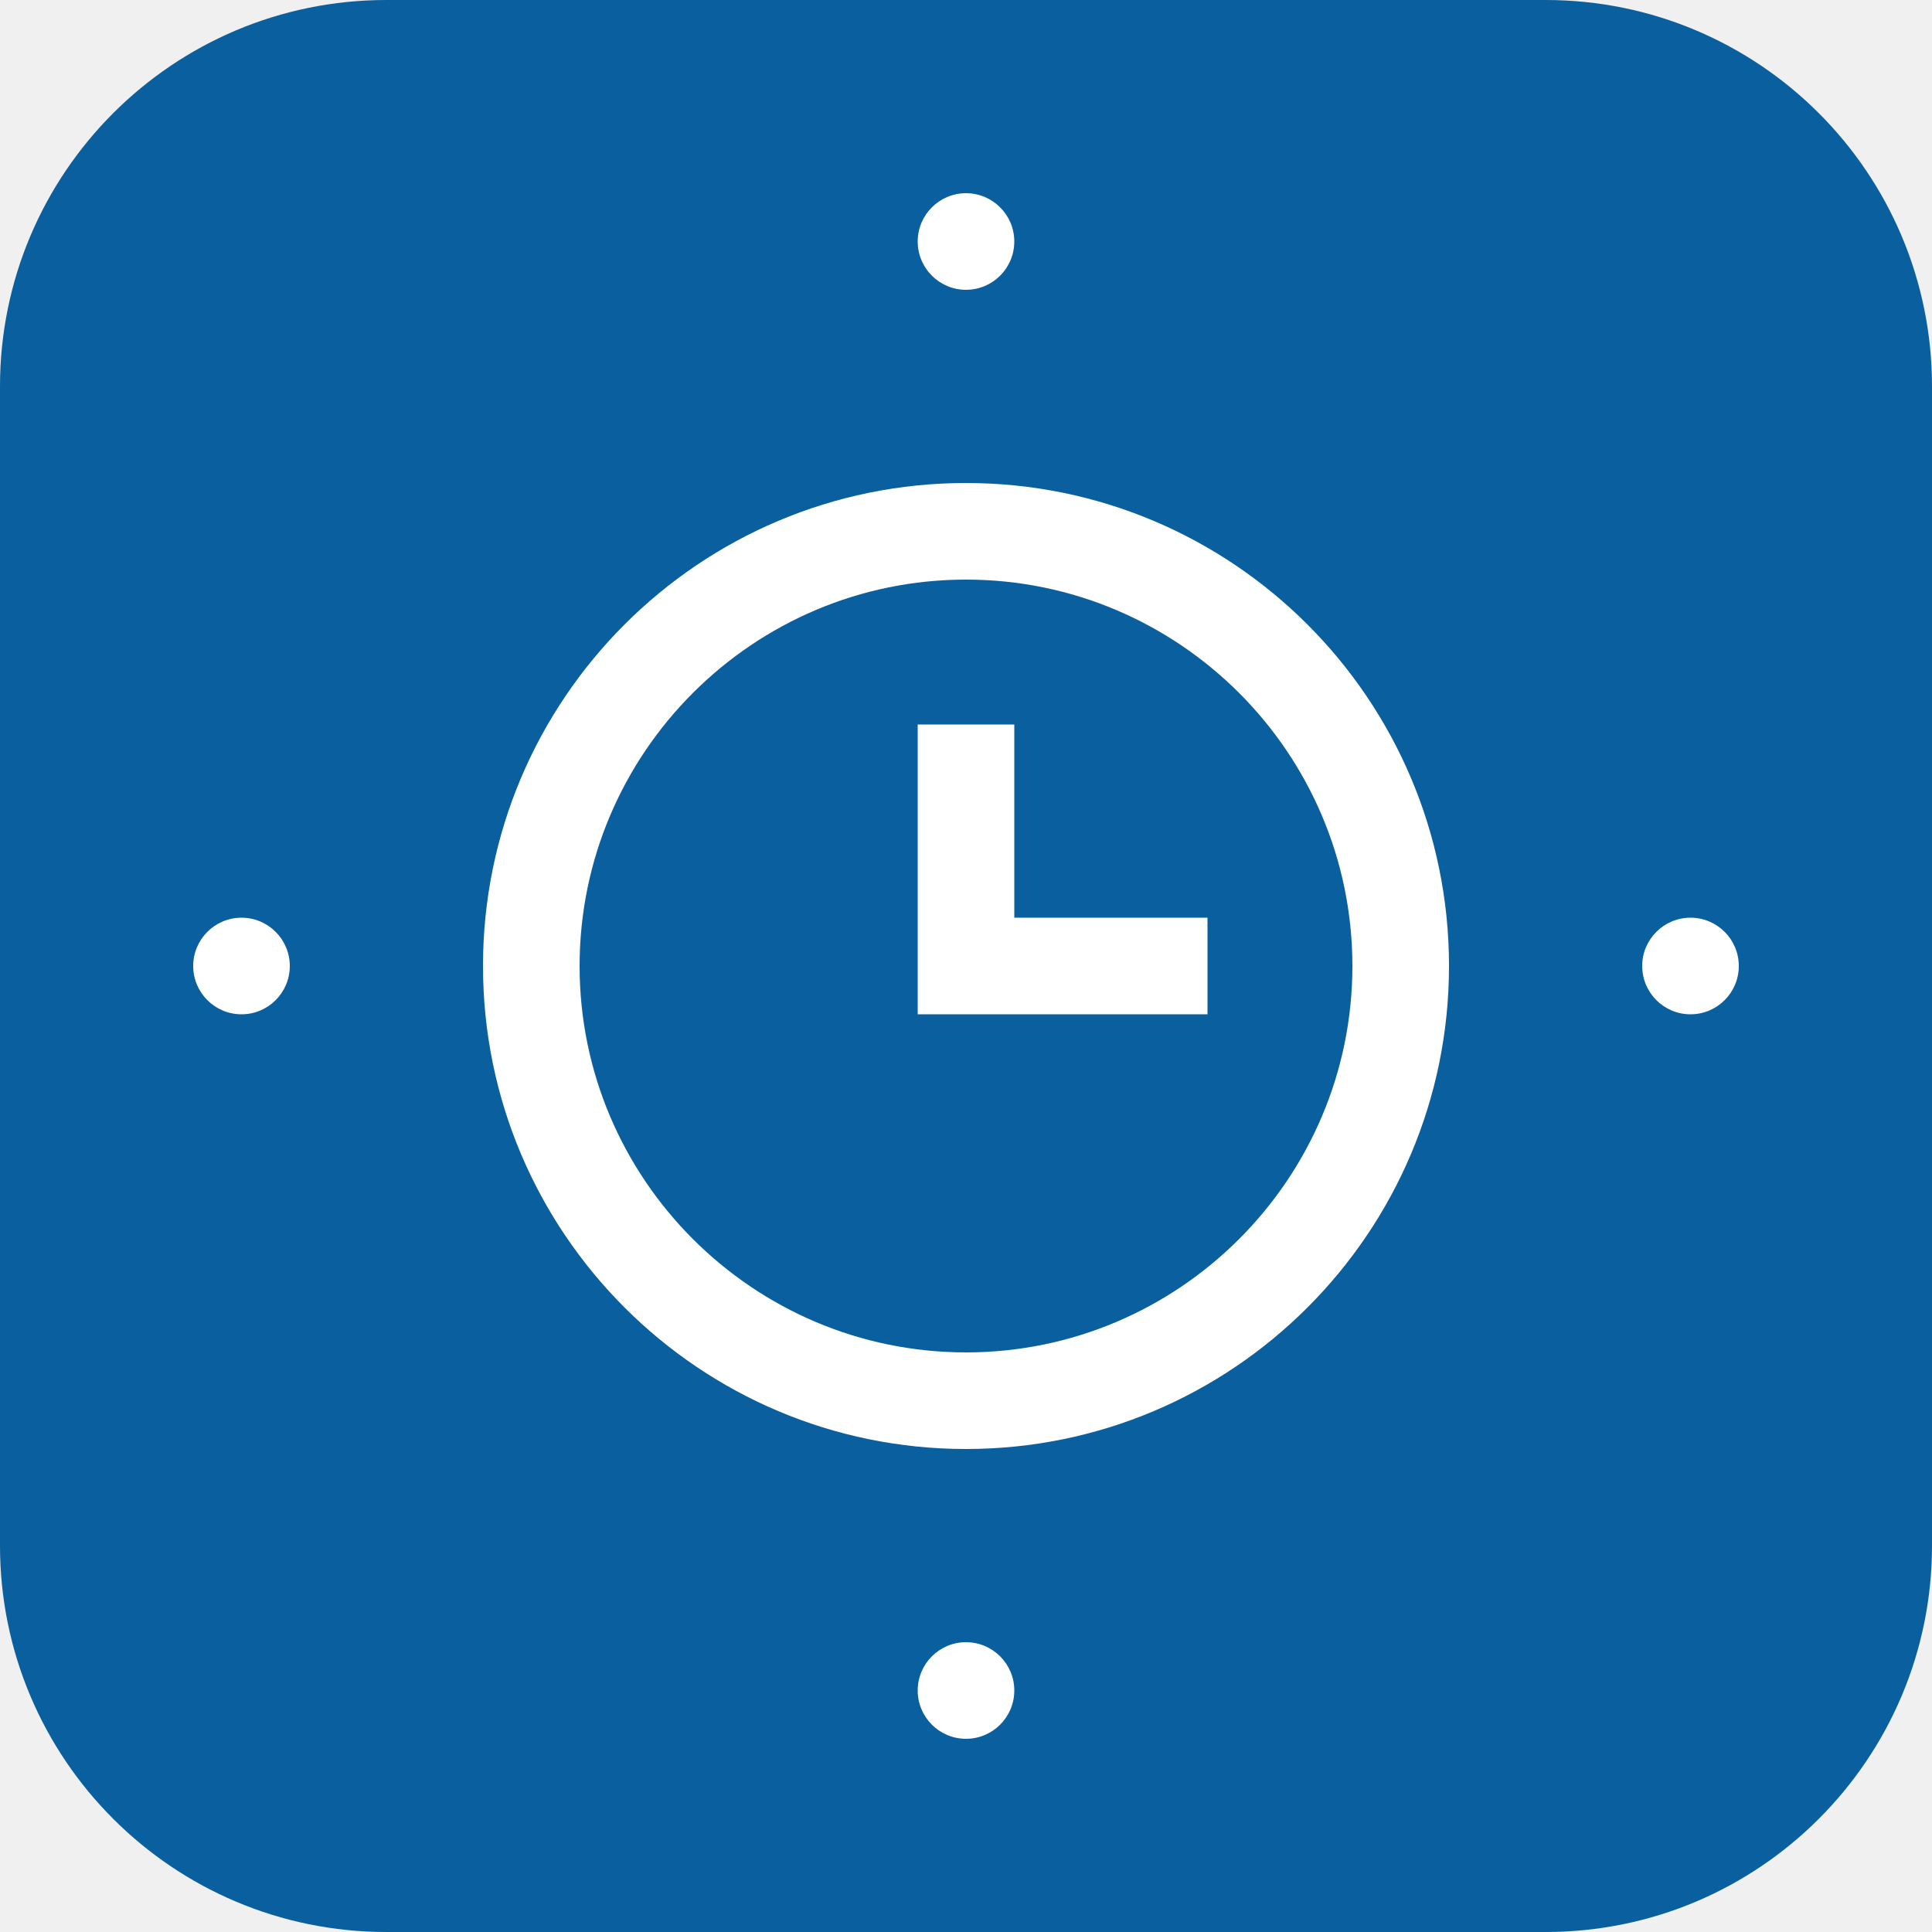
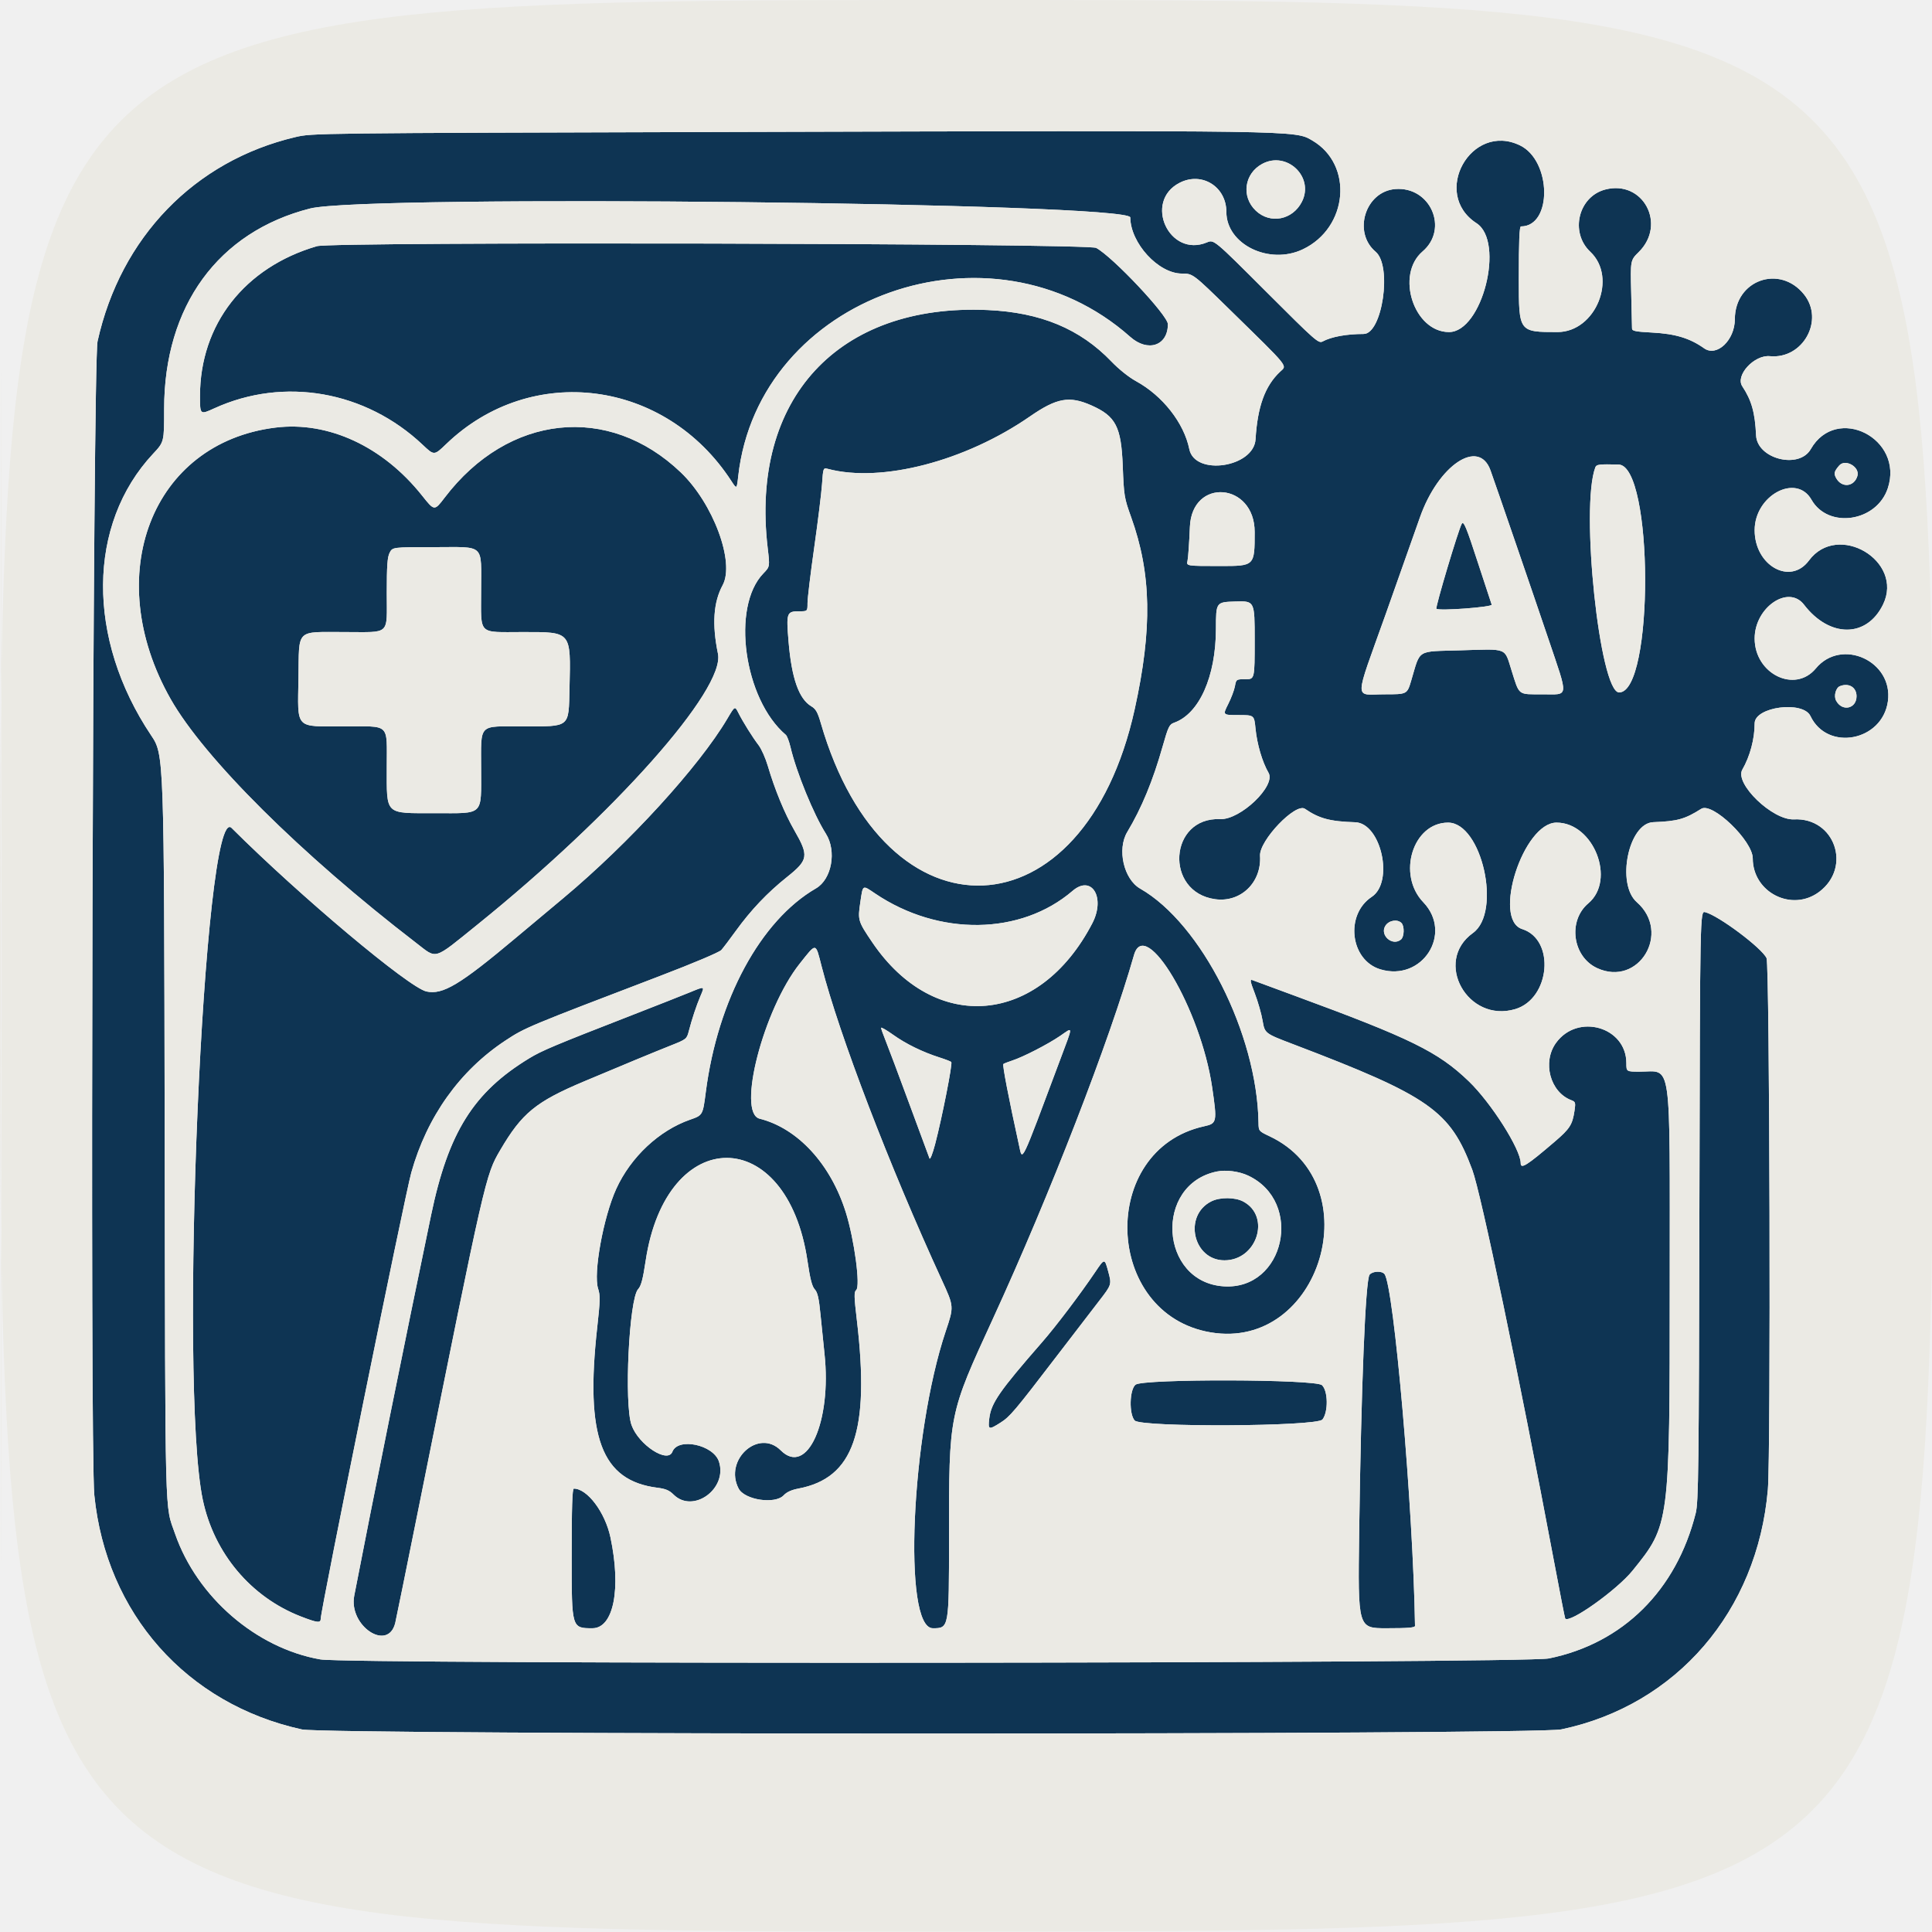
- <svg xmlns="http://www.w3.org/2000/svg" width="40" height="40" viewBox="0 0 40 40" fill="none">
-   <rect width="40" height="40" rx="8" fill="#0a5f9e" />
-   <path d="M20 10C14.48 10 10 14.48 10 20C10 25.52 14.48 30 20 30C25.52 30 30 25.52 30 20C30 14.48 25.52 10 20 10ZM20 28C15.59 28 12 24.41 12 20C12 15.59 15.59 12 20 12C24.41 12 28 15.59 28 20C28 24.41 24.41 28 20 28Z" fill="white" />
-   <path d="M21 15H19V21H25V19H21V15Z" fill="white" />
-   <path d="M20 6C20.552 6 21 5.552 21 5C21 4.448 20.552 4 20 4C19.448 4 19 4.448 19 5C19 5.552 19.448 6 20 6Z" fill="white" />
-   <path d="M20 36C20.552 36 21 35.552 21 35C21 34.448 20.552 34 20 34C19.448 34 19 34.448 19 35C19 35.552 19.448 36 20 36Z" fill="white" />
-   <path d="M5 21C5.552 21 6 20.552 6 20C6 19.448 5.552 19 5 19C4.448 19 4 19.448 4 20C4 20.552 4.448 21 5 21Z" fill="white" />
-   <path d="M35 21C35.552 21 36 20.552 36 20C36 19.448 35.552 19 35 19C34.448 19 34 19.448 34 20C34 20.552 34.448 21 35 21Z" fill="white" />
+ <svg xmlns="http://www.w3.org/2000/svg" width="1024" height="1024" viewBox="0 0 1024 1024" version="1.1">
+   <path d="M 387 69.944 C 165.779 70.553, 165.489 70.557, 156.500 72.677 C 103.121 85.267, 63.917 125.754, 51.706 180.898 C 49.208 192.180, 47.596 768.618, 49.996 792.500 C 56.297 855.204, 98.858 903.233, 160 916.637 C 173.355 919.564, 813.509 919.545, 827.500 916.616 C 888.520 903.844, 931.487 853.965, 937.002 789.500 C 938.606 770.762, 937.971 511.552, 936.313 507.852 C 933.930 502.533, 910.839 485.233, 903.774 483.474 C 901.048 482.795, 901.048 482.795, 900.720 639.148 C 900.426 779.623, 900.227 796.161, 898.763 802.006 C 888.503 842.965, 860.148 871.022, 820.939 879.012 C 807.738 881.703, 185.077 882.188, 169.777 879.520 C 135.818 873.598, 104.447 846.486, 92.810 813 C 87.255 797.015, 87.625 811.440, 87.279 597.246 C 86.961 399.993, 86.961 399.993, 80.098 389.746 C 45.763 338.491, 46.189 277.873, 81.145 240.505 C 87 234.245, 87 234.245, 87 216.754 C 87 162.181, 115.631 122.872, 164.387 110.504 C 193.926 103.010, 598.995 107.433, 599.070 115.250 C 599.203 128.911, 613.999 145, 626.431 145 C 632.254 145, 632.254 145, 651.877 164.210 C 683.972 195.630, 682.236 193.490, 678.481 197.018 C 670.490 204.525, 666.505 215.481, 665.472 232.785 C 664.579 247.755, 633.295 252.454, 630.361 238.059 C 627.526 224.153, 616.223 209.743, 602.077 202 C 598.318 199.942, 592.966 195.667, 589.091 191.625 C 572.479 174.299, 551.536 165.582, 523.500 164.325 C 444.259 160.771, 397.558 211.299, 406.896 290.481 C 408.060 300.354, 408.060 300.354, 404.598 303.927 C 387.452 321.619, 394.272 370.619, 416.508 389.500 C 417.155 390.050, 418.269 392.975, 418.981 396 C 422.123 409.334, 431.233 431.627, 437.727 441.872 C 443.551 451.062, 440.854 466.014, 432.500 470.848 C 403.114 487.849, 380.409 529.811, 374.087 578.799 C 372.500 591.098, 372.500 591.098, 365.757 593.450 C 349.338 599.177, 334.340 613.228, 326.635 630.101 C 319.784 645.106, 314.356 674.988, 317.017 683.050 C 318.179 686.571, 318.115 689.397, 316.562 703.321 C 310.050 761.704, 318.722 784.823, 348.531 788.547 C 352.762 789.076, 354.774 789.928, 356.967 792.121 C 367.326 802.480, 385.805 789.059, 381.044 774.634 C 378.096 765.702, 359.331 761.761, 356.379 769.455 C 353.917 775.871, 338.468 765.798, 334.729 755.338 C 330.716 744.116, 333.411 688.425, 338.214 683.284 C 339.796 681.592, 340.739 678.046, 342.203 668.284 C 353.128 595.474, 417.297 595.539, 427.989 668.371 C 429.386 677.888, 430.388 681.797, 431.835 683.371 C 433.360 685.031, 434.038 688.035, 434.911 697 C 435.527 703.325, 436.466 712.550, 436.997 717.500 C 440.886 753.693, 427.770 782.679, 413.818 768.727 C 402.089 756.998, 383.593 773.709, 391.462 788.926 C 394.621 795.035, 410.822 797.453, 415.413 792.500 C 416.943 790.849, 419.559 789.655, 423.115 788.985 C 452.505 783.446, 461.118 758.672, 454.155 699.703 C 452.665 687.091, 452.613 684.736, 453.799 683.752 C 456.143 681.807, 452.815 656.948, 448.277 642.500 C 440.248 616.942, 422.810 598.010, 402.614 592.924 C 390.439 589.859, 404.645 534.937, 423.869 510.745 C 432.847 499.448, 432.184 499.370, 435.453 512.104 C 444.810 548.563, 471.481 618.171, 499.210 678.500 C 505.645 692.500, 505.645 692.500, 501.279 705.500 C 482.829 760.445, 478.365 863, 494.424 863 C 503 863, 503 863, 503.004 815.250 C 503.010 748.831, 502.742 750.161, 526.479 698.500 C 556.330 633.530, 588.166 551.421, 601.034 506.209 C 606.988 485.289, 636.391 534.940, 642.439 576.128 C 645.172 594.740, 645.028 595.456, 638.250 596.946 C 582.008 609.308, 584.796 696.671, 641.736 706.192 C 700.016 715.937, 726.510 627.618, 672.917 602.253 C 667.123 599.510, 667.100 599.483, 667.031 595 C 666.302 548.003, 636.729 489.511, 604.337 471 C 595.605 466.010, 591.970 450.149, 597.461 441 C 605.062 428.332, 611.076 413.786, 616.224 395.611 C 619.179 385.182, 619.771 383.952, 622.258 383.073 C 635.622 378.351, 644.416 358.649, 644.470 333.311 C 644.500 319.122, 644.500 319.122, 654.752 318.811 C 665.004 318.500, 665.004 318.500, 665.002 339.250 C 665 360, 665 360, 660.111 360 C 655.251 360, 655.218 360.022, 654.532 363.750 C 654.153 365.813, 652.534 370.087, 650.936 373.250 C 648.030 379, 648.030 379, 656.386 379 C 664.742 379, 664.742 379, 665.444 386.133 C 666.268 394.496, 669.016 403.820, 672.371 409.639 C 676.338 416.517, 657.432 434.593, 646.738 434.146 C 619.540 433.011, 617.054 472.893, 644.091 476.599 C 657.633 478.455, 668.724 467.708, 667.848 453.580 C 667.350 445.541, 686.717 425.288, 691.654 428.686 C 699.143 433.841, 704.976 435.403, 718.250 435.810 C 732.009 436.232, 738.965 467.463, 727.055 475.345 C 712.741 484.818, 715.628 508.977, 731.648 513.776 C 753.855 520.430, 770.247 494.773, 754.373 478.206 C 740.299 463.517, 748.858 436, 767.500 436 C 785.375 436, 796.078 483.475, 780.689 494.501 C 759.603 509.609, 777.862 542.413, 803.142 534.839 C 821.683 529.284, 824.396 498.021, 806.821 492.443 C 790.821 487.365, 807.364 436, 825 436 C 844.644 436, 856.609 466.360, 841.858 478.773 C 830.870 488.018, 833.448 507.086, 846.500 513.110 C 868.538 523.281, 885.978 494.358, 867.559 478.186 C 856.523 468.496, 863.125 436.275, 876.250 435.769 C 889.124 435.272, 892.965 434.203, 901.706 428.686 C 907.544 425, 929 445.648, 929 454.952 C 929 473.086, 949.825 483.555, 964.253 472.674 C 981.640 459.562, 972.418 433.217, 950.815 434.283 C 939.504 434.841, 919.217 415.302, 923.460 407.936 C 927.542 400.850, 930 391.626, 930 383.395 C 930 374.608, 955.648 371.241, 959.573 379.512 C 968.546 398.422, 997.728 392.858, 1000.630 371.683 C 1003.550 350.381, 976.030 337.845, 962.429 354.282 C 951.366 367.651, 930 357.195, 930 338.410 C 930 321.933, 947.870 309.699, 956.163 320.500 C 969.752 338.199, 989.466 338.129, 998.072 320.352 C 1009.248 297.264, 974.050 276.430, 958.774 297.092 C 948.917 310.424, 930 299.845, 930 281 C 930 262.558, 952.077 250.721, 960.115 264.853 C 968.996 280.467, 994.643 276.633, 1000.564 258.806 C 1009.328 232.421, 973.398 214.142, 959.751 238.042 C 953.567 248.873, 931.338 243.282, 930.758 230.750 C 930.199 218.677, 928.376 212.188, 923.449 204.744 C 919.639 198.986, 929.732 187.980, 938.087 188.782 C 955.632 190.468, 967.109 169.641, 956.142 156.018 C 943.234 139.984, 919.540 148.476, 919.510 169.147 C 919.493 180.305, 909.934 189.367, 903.209 184.600 C 895.662 179.251, 887.963 176.915, 875.750 176.269 C 866.796 175.795, 865.001 175.433, 865.005 174.100 C 865.007 173.220, 864.813 164.729, 864.572 155.230 C 864.134 137.961, 864.134 137.961, 868.540 133.618 C 883.479 118.889, 870.879 95.254, 850.856 100.447 C 836.548 104.159, 831.951 123.163, 842.877 133.437 C 857.489 147.179, 845.722 176, 825.500 176 C 805 176, 805 176, 805 148 C 805 127.486, 805.309 120, 806.156 120 C 822.843 120, 822.409 85.186, 805.621 77.058 C 779.711 64.516, 758.404 102.646, 782.575 118.298 C 797.714 128.102, 785.615 176, 768 176 C 749.434 176, 739.495 145.684, 753.993 133.274 C 768.039 121.251, 758.111 98.665, 739.460 100.212 C 723.603 101.527, 716.877 123.146, 729.119 133.447 C 737.953 140.880, 732.672 176.999, 722.750 177.012 C 713.681 177.024, 705.719 178.475, 701.068 180.963 C 698.835 182.159, 697.478 180.965, 671.072 154.572 C 643.415 126.929, 643.415 126.929, 639.740 128.464 C 619.672 136.849, 605.879 106.755, 625.259 96.868 C 637.054 90.850, 650 98.948, 650 112.344 C 650 129.515, 672.683 140.608, 690.500 132.150 C 714.563 120.726, 717.497 87.338, 695.568 74.487 C 686.274 69.040, 690.874 69.108, 387 69.944 M 669.017 86.851 C 659.454 91.980, 657.783 104.287, 665.642 111.698 C 673.280 118.902, 685.101 116.602, 690.023 106.956 C 696.713 93.841, 682.086 79.842, 669.017 86.851 M 168 130.474 C 129.637 141.657, 106 171.937, 106 209.901 C 106 219.886, 106 219.886, 113.656 216.397 C 150.575 199.573, 193.797 207.165, 224.075 235.794 C 230.110 241.500, 230.110 241.500, 236.509 235.344 C 281.664 191.906, 352.662 201.109, 387.622 254.931 C 390.500 259.363, 390.500 259.363, 391.272 252.431 C 401.920 156.883, 525.273 113.020, 599.054 178.548 C 608.386 186.836, 618.993 183.256, 619.004 171.816 C 619.008 167.192, 589.868 136.198, 581 131.396 C 576.445 128.929, 176.364 128.036, 168 130.474 M 545.850 220.748 C 511.565 244.469, 467.221 255.994, 438.905 248.544 C 436.309 247.861, 436.309 247.861, 435.683 256.685 C 435.339 261.538, 433.469 276.697, 431.528 290.371 C 429.588 304.045, 428 317.206, 428 319.616 C 428 324, 428 324, 423.622 324 C 416.929 324, 416.670 324.743, 417.967 340.193 C 419.591 359.537, 423.449 370.471, 430.021 374.354 C 432.395 375.755, 433.379 377.505, 435.055 383.298 C 469.250 501.515, 574.705 496.888, 601.388 376 C 610.836 333.193, 610.295 304.009, 599.495 274 C 595.879 263.952, 595.689 262.790, 595.078 247 C 594.272 226.159, 591.407 220.608, 578.500 214.880 C 566.772 209.675, 560.130 210.869, 545.850 220.748 M 146 226.629 C 80.356 234.738, 53.242 304.951, 90.443 370.500 C 108.277 401.924, 159.632 452.939, 220.588 499.784 C 231.878 508.460, 229.289 509.233, 253 490.106 C 325.697 431.465, 384.406 365.364, 380.537 346.513 C 377.321 330.843, 378.115 319.203, 383.018 310.151 C 389.596 298.006, 378.012 266.810, 360.820 250.369 C 322.580 213.799, 269.415 219.464, 235.723 263.698 C 230.240 270.896, 230.240 270.896, 223.729 262.698 C 203.018 236.624, 174.019 223.168, 146 226.629 M 974.807 246.750 C 972.166 249.826, 971.881 250.908, 973.103 253.229 C 976.005 258.739, 982.708 258.171, 984.461 252.267 C 985.879 247.491, 978.025 243.003, 974.807 246.750 M 752.579 274.261 C 747.123 289.793, 738.968 312.850, 734.458 325.500 C 717.473 373.143, 717.544 368, 733.871 368 C 745.805 368, 745.805 368, 747.962 360.750 C 753.006 343.800, 750.414 345.395, 774.069 344.685 C 799.482 343.923, 797.273 343.053, 801.150 355.347 C 805.411 368.859, 804.293 368, 817.622 368 C 831.742 368, 831.477 370.634, 820.593 338.399 C 812.885 315.567, 792.752 256.945, 789.976 249.250 C 783.802 232.130, 762.337 246.486, 752.579 274.261 M 845.572 247.673 C 837.508 268.689, 847.884 367, 858.167 367 C 876.751 367, 876.454 246.668, 857.869 246.219 C 847.598 245.971, 846.160 246.141, 845.572 247.673 M 630.666 279.250 C 630.324 287.637, 629.757 295.738, 629.405 297.250 C 628.767 300, 628.767 300, 646.883 300 C 665 300, 665 300, 665 282 C 665 255.677, 631.735 253.013, 630.666 279.250 M 774.747 277.663 C 772.961 280.789, 760.661 321.995, 761.319 322.652 C 762.582 323.916, 791.132 321.787, 790.626 320.467 C 790.354 319.760, 787.159 310.032, 783.525 298.849 C 777.136 279.192, 775.765 275.882, 774.747 277.663 M 206.526 292.950 C 205.321 295.280, 205 299.758, 205 314.250 C 205 337.092, 207.227 335, 182.911 335 C 156.382 335, 158.590 332.821, 158.193 359.398 C 157.782 386.913, 155.975 385, 182.383 385 C 207.164 385, 205 382.944, 205 406.495 C 205 432.312, 203.634 431, 230.516 431 C 256.825 431, 255 432.745, 255 407.588 C 255 383.040, 253.091 385, 277.001 385 C 302.551 385, 301.362 385.979, 301.855 364.550 C 302.549 334.432, 303.025 335, 277.117 335 C 252.892 335, 255 337.082, 255 313.151 C 255 287.737, 257.447 290, 229.969 290 C 208.051 290, 208.051 290, 206.526 292.950 M 975.185 363.684 C 973.002 364.557, 971.855 368.857, 973.150 371.315 C 976.324 377.347, 984 375.709, 984 369 C 984 364.271, 979.899 361.798, 975.185 363.684 M 385.563 380.820 C 370.580 406.244, 333.324 447.015, 298.562 476.031 C 290.346 482.889, 278.871 492.487, 273.062 497.359 C 243.738 521.956, 234.644 527.399, 226.027 525.506 C 216.762 523.471, 159.173 475.145, 122.750 438.840 C 107.898 424.036, 94.613 733.739, 107.478 794.894 C 113.445 823.262, 132.982 846.502, 159.500 856.776 C 168.217 860.153, 170 860.350, 170 857.932 C 170 853.200, 214.511 633.943, 217.999 621.490 C 226.308 591.831, 243.710 567.433, 267.944 551.468 C 278.292 544.651, 279.610 544.100, 349.500 517.403 C 367.535 510.513, 381.260 504.712, 382.318 503.530 C 383.318 502.414, 386.739 497.900, 389.921 493.500 C 397.983 482.351, 406.690 473.178, 417.104 464.862 C 428.470 455.786, 428.810 453.647, 421.040 440.129 C 415.829 431.063, 410.685 418.578, 406.976 406 C 405.760 401.875, 403.564 396.925, 402.096 395 C 398.811 390.692, 393.837 382.736, 391.357 377.820 C 389.500 374.141, 389.500 374.141, 385.563 380.820 M 568.500 472.171 C 541.053 495.744, 497.654 496.350, 463.918 473.630 C 456.960 468.945, 457.403 468.685, 455.973 478.297 C 454.577 487.680, 454.758 488.284, 462.309 499.437 C 495.409 548.325, 550.755 543.560, 578.929 489.397 C 586.053 475.701, 578.642 463.461, 568.500 472.171 M 734.333 490.615 C 731.075 495.587, 737.985 501.747, 742.560 497.950 C 744.306 496.501, 744.461 490.861, 742.800 489.200 C 740.637 487.037, 736.191 487.780, 734.333 490.615 M 665.080 526.544 C 666.714 530.787, 668.571 537.290, 669.206 540.995 C 670.361 547.730, 670.361 547.730, 685.430 553.467 C 757.748 580.994, 768.677 588.656, 780.332 620 C 784.960 632.445, 805.083 728.818, 823.555 827 C 826.711 843.775, 829.428 857.663, 829.592 857.862 C 831.869 860.621, 856.961 842.770, 865.290 832.465 C 885.010 808.066, 884.991 808.215, 884.996 680.151 C 885.001 558.499, 886.352 568, 869.050 568 C 862 568, 862 568, 862 563.460 C 862 544.272, 836.233 536.859, 824.730 552.739 C 817.341 562.938, 821.570 578.844, 832.805 583.116 C 835.047 583.968, 835.170 584.378, 834.512 588.766 C 833.408 596.133, 832.042 598.260, 824 605.144 C 809.215 617.800, 806 619.825, 806 616.484 C 806 609.161, 790.322 584.465, 778.419 573.038 C 762.177 557.444, 747.800 550.387, 686 527.673 C 674.725 523.529, 664.737 519.843, 663.804 519.483 C 662.390 518.936, 662.601 520.106, 665.080 526.544 M 365.490 526.020 C 361.646 527.599, 347.925 533.007, 335 538.037 C 294.022 553.983, 287.254 556.824, 280.573 560.883 C 250.975 578.864, 237.643 600.141, 228.492 644 C 215.174 707.826, 197.271 796.494, 187.755 845.750 C 184.671 861.712, 205.597 875.693, 209.471 860.259 C 209.849 858.752, 215.498 830.964, 222.024 798.509 C 257.245 623.339, 257.360 622.839, 265.183 609.500 C 276.633 589.979, 283.989 583.953, 309.500 573.193 C 328.773 565.064, 346.876 557.571, 355.741 554.053 C 363.732 550.882, 364.014 550.657, 365.046 546.641 C 366.664 540.346, 369.099 532.988, 371.179 528.108 C 373.549 522.546, 373.757 522.623, 365.490 526.020 M 467 544.777 C 467 545.260, 468.081 548.320, 469.402 551.578 C 470.723 554.835, 476.364 569.875, 481.939 585 C 487.513 600.125, 492.340 613.175, 492.665 614 C 492.990 614.825, 494.319 611.450, 495.619 606.500 C 499.295 592.497, 504.986 563.578, 504.204 562.877 C 503.817 562.530, 501.025 561.455, 498 560.488 C 488.965 557.601, 480.198 553.317, 473.404 548.469 C 469.882 545.955, 467 544.294, 467 544.777 M 561.897 549.048 C 555.408 553.488, 542.296 560.232, 536.500 562.111 C 534.300 562.825, 532.187 563.654, 531.805 563.954 C 531.222 564.412, 534.596 581.911, 540.152 607.250 C 541.994 615.651, 540.736 618.289, 561.953 561.543 C 568.912 542.932, 568.918 544.245, 561.897 549.048 M 645 620.921 C 611.455 627.749, 614.536 679.602, 648.616 681.789 C 680.923 683.862, 691.203 637.009, 661.500 623.071 C 656.737 620.836, 649.836 619.937, 645 620.921 M 642.020 636.752 C 627.043 644.276, 632.335 668, 648.990 668 C 666.246 668, 673.706 644.747, 658.983 636.851 C 654.587 634.494, 646.608 634.447, 642.020 636.752 M 580.514 674.172 C 572.523 686.013, 559.733 702.905, 552.357 711.360 C 529.633 737.409, 525.300 743.668, 524.332 751.846 C 523.618 757.871, 524.006 758.016, 530.249 754.057 C 535.325 750.838, 537.657 748.078, 560.293 718.500 C 568.711 707.500, 578.672 694.529, 582.430 689.676 C 589.261 680.853, 589.261 680.853, 587.360 673.848 C 585.460 666.844, 585.460 666.844, 580.514 674.172 M 725.917 675.601 C 723.723 678.244, 721.425 735.153, 720.379 812.750 C 719.702 863, 719.702 863, 734.851 863 C 746.314 863, 749.995 862.696, 749.981 861.750 C 749.052 799.725, 738.767 681.294, 733.786 675.250 C 732.329 673.483, 727.496 673.698, 725.917 675.601 M 601.861 733.912 C 598.648 736.513, 598.336 749.504, 601.405 752.895 C 604.769 756.612, 697.977 756.116, 700.927 752.365 C 704.065 748.377, 703.916 737.209, 700.686 734.174 C 697.271 730.967, 605.798 730.724, 601.861 733.912 M 303 826 C 303 863, 303 863, 314 863 C 325.201 863, 329.341 842.145, 323.557 814.856 C 320.742 801.576, 311.309 789, 304.162 789 C 303.300 789, 303 798.558, 303 826" stroke="none" fill="#0e3453" fill-rule="evenodd" />
+   <path d="M 0 512.001 C 0 1024.002, 0 1024.002, 512.250 1023.751 C 1024.500 1023.500, 1024.500 1023.500, 1024.751 511.750 C 1025.002 0, 1025.002 0, 512.501 0 C 0 0, 0 0, 0 512.001 M 0.496 512.500 C 0.496 794.100, 0.610 909.151, 0.750 768.168 C 0.890 627.186, 0.890 396.786, 0.750 256.168 C 0.610 115.551, 0.496 230.900, 0.496 512.500 M 387 69.944 C 165.779 70.553, 165.489 70.557, 156.500 72.677 C 103.121 85.267, 63.917 125.754, 51.706 180.898 C 49.208 192.180, 47.596 768.618, 49.996 792.500 C 56.297 855.204, 98.858 903.233, 160 916.637 C 173.355 919.564, 813.509 919.545, 827.500 916.616 C 888.520 903.844, 931.487 853.965, 937.002 789.500 C 938.606 770.762, 937.971 511.552, 936.313 507.852 C 933.930 502.533, 910.839 485.233, 903.774 483.474 C 901.048 482.795, 901.048 482.795, 900.720 639.148 C 900.426 779.623, 900.227 796.161, 898.763 802.006 C 888.503 842.965, 860.148 871.022, 820.939 879.012 C 807.738 881.703, 185.077 882.188, 169.777 879.520 C 135.818 873.598, 104.447 846.486, 92.810 813 C 87.255 797.015, 87.625 811.440, 87.279 597.246 C 86.961 399.993, 86.961 399.993, 80.098 389.746 C 45.763 338.491, 46.189 277.873, 81.145 240.505 C 87 234.245, 87 234.245, 87 216.754 C 87 162.181, 115.631 122.872, 164.387 110.504 C 193.926 103.010, 598.995 107.433, 599.070 115.250 C 599.203 128.911, 613.999 145, 626.431 145 C 632.254 145, 632.254 145, 651.877 164.210 C 683.972 195.630, 682.236 193.490, 678.481 197.018 C 670.490 204.525, 666.505 215.481, 665.472 232.785 C 664.579 247.755, 633.295 252.454, 630.361 238.059 C 627.526 224.153, 616.223 209.743, 602.077 202 C 598.318 199.942, 592.966 195.667, 589.091 191.625 C 572.479 174.299, 551.536 165.582, 523.500 164.325 C 444.259 160.771, 397.558 211.299, 406.896 290.481 C 408.060 300.354, 408.060 300.354, 404.598 303.927 C 387.452 321.619, 394.272 370.619, 416.508 389.500 C 417.155 390.050, 418.269 392.975, 418.981 396 C 422.123 409.334, 431.233 431.627, 437.727 441.872 C 443.551 451.062, 440.854 466.014, 432.500 470.848 C 403.114 487.849, 380.409 529.811, 374.087 578.799 C 372.500 591.098, 372.500 591.098, 365.757 593.450 C 349.338 599.177, 334.340 613.228, 326.635 630.101 C 319.784 645.106, 314.356 674.988, 317.017 683.050 C 318.179 686.571, 318.115 689.397, 316.562 703.321 C 310.050 761.704, 318.722 784.823, 348.531 788.547 C 352.762 789.076, 354.774 789.928, 356.967 792.121 C 367.326 802.480, 385.805 789.059, 381.044 774.634 C 378.096 765.702, 359.331 761.761, 356.379 769.455 C 353.917 775.871, 338.468 765.798, 334.729 755.338 C 330.716 744.116, 333.411 688.425, 338.214 683.284 C 339.796 681.592, 340.739 678.046, 342.203 668.284 C 353.128 595.474, 417.297 595.539, 427.989 668.371 C 429.386 677.888, 430.388 681.797, 431.835 683.371 C 433.360 685.031, 434.038 688.035, 434.911 697 C 435.527 703.325, 436.466 712.550, 436.997 717.500 C 440.886 753.693, 427.770 782.679, 413.818 768.727 C 402.089 756.998, 383.593 773.709, 391.462 788.926 C 394.621 795.035, 410.822 797.453, 415.413 792.500 C 416.943 790.849, 419.559 789.655, 423.115 788.985 C 452.505 783.446, 461.118 758.672, 454.155 699.703 C 452.665 687.091, 452.613 684.736, 453.799 683.752 C 456.143 681.807, 452.815 656.948, 448.277 642.500 C 440.248 616.942, 422.810 598.010, 402.614 592.924 C 390.439 589.859, 404.645 534.937, 423.869 510.745 C 432.847 499.448, 432.184 499.370, 435.453 512.104 C 444.810 548.563, 471.481 618.171, 499.210 678.500 C 505.645 692.500, 505.645 692.500, 501.279 705.500 C 482.829 760.445, 478.365 863, 494.424 863 C 503 863, 503 863, 503.004 815.250 C 503.010 748.831, 502.742 750.161, 526.479 698.500 C 556.330 633.530, 588.166 551.421, 601.034 506.209 C 606.988 485.289, 636.391 534.940, 642.439 576.128 C 645.172 594.740, 645.028 595.456, 638.250 596.946 C 582.008 609.308, 584.796 696.671, 641.736 706.192 C 700.016 715.937, 726.510 627.618, 672.917 602.253 C 667.123 599.510, 667.100 599.483, 667.031 595 C 666.302 548.003, 636.729 489.511, 604.337 471 C 595.605 466.010, 591.970 450.149, 597.461 441 C 605.062 428.332, 611.076 413.786, 616.224 395.611 C 619.179 385.182, 619.771 383.952, 622.258 383.073 C 635.622 378.351, 644.416 358.649, 644.470 333.311 C 644.500 319.122, 644.500 319.122, 654.752 318.811 C 665.004 318.500, 665.004 318.500, 665.002 339.250 C 665 360, 665 360, 660.111 360 C 655.251 360, 655.218 360.022, 654.532 363.750 C 654.153 365.813, 652.534 370.087, 650.936 373.250 C 648.030 379, 648.030 379, 656.386 379 C 664.742 379, 664.742 379, 665.444 386.133 C 666.268 394.496, 669.016 403.820, 672.371 409.639 C 676.338 416.517, 657.432 434.593, 646.738 434.146 C 619.540 433.011, 617.054 472.893, 644.091 476.599 C 657.633 478.455, 668.724 467.708, 667.848 453.580 C 667.350 445.541, 686.717 425.288, 691.654 428.686 C 699.143 433.841, 704.976 435.403, 718.250 435.810 C 732.009 436.232, 738.965 467.463, 727.055 475.345 C 712.741 484.818, 715.628 508.977, 731.648 513.776 C 753.855 520.430, 770.247 494.773, 754.373 478.206 C 740.299 463.517, 748.858 436, 767.500 436 C 785.375 436, 796.078 483.475, 780.689 494.501 C 759.603 509.609, 777.862 542.413, 803.142 534.839 C 821.683 529.284, 824.396 498.021, 806.821 492.443 C 790.821 487.365, 807.364 436, 825 436 C 844.644 436, 856.609 466.360, 841.858 478.773 C 830.870 488.018, 833.448 507.086, 846.500 513.110 C 868.538 523.281, 885.978 494.358, 867.559 478.186 C 856.523 468.496, 863.125 436.275, 876.250 435.769 C 889.124 435.272, 892.965 434.203, 901.706 428.686 C 907.544 425, 929 445.648, 929 454.952 C 929 473.086, 949.825 483.555, 964.253 472.674 C 981.640 459.562, 972.418 433.217, 950.815 434.283 C 939.504 434.841, 919.217 415.302, 923.460 407.936 C 927.542 400.850, 930 391.626, 930 383.395 C 930 374.608, 955.648 371.241, 959.573 379.512 C 968.546 398.422, 997.728 392.858, 1000.630 371.683 C 1003.550 350.381, 976.030 337.845, 962.429 354.282 C 951.366 367.651, 930 357.195, 930 338.410 C 930 321.933, 947.870 309.699, 956.163 320.500 C 969.752 338.199, 989.466 338.129, 998.072 320.352 C 1009.248 297.264, 974.050 276.430, 958.774 297.092 C 948.917 310.424, 930 299.845, 930 281 C 930 262.558, 952.077 250.721, 960.115 264.853 C 968.996 280.467, 994.643 276.633, 1000.564 258.806 C 1009.328 232.421, 973.398 214.142, 959.751 238.042 C 953.567 248.873, 931.338 243.282, 930.758 230.750 C 930.199 218.677, 928.376 212.188, 923.449 204.744 C 919.639 198.986, 929.732 187.980, 938.087 188.782 C 955.632 190.468, 967.109 169.641, 956.142 156.018 C 943.234 139.984, 919.540 148.476, 919.510 169.147 C 919.493 180.305, 909.934 189.367, 903.209 184.600 C 895.662 179.251, 887.963 176.915, 875.750 176.269 C 866.796 175.795, 865.001 175.433, 865.005 174.100 C 865.007 173.220, 864.813 164.729, 864.572 155.230 C 864.134 137.961, 864.134 137.961, 868.540 133.618 C 883.479 118.889, 870.879 95.254, 850.856 100.447 C 836.548 104.159, 831.951 123.163, 842.877 133.437 C 857.489 147.179, 845.722 176, 825.500 176 C 805 176, 805 176, 805 148 C 805 127.486, 805.309 120, 806.156 120 C 822.843 120, 822.409 85.186, 805.621 77.058 C 779.711 64.516, 758.404 102.646, 782.575 118.298 C 797.714 128.102, 785.615 176, 768 176 C 749.434 176, 739.495 145.684, 753.993 133.274 C 768.039 121.251, 758.111 98.665, 739.460 100.212 C 723.603 101.527, 716.877 123.146, 729.119 133.447 C 737.953 140.880, 732.672 176.999, 722.750 177.012 C 713.681 177.024, 705.719 178.475, 701.068 180.963 C 698.835 182.159, 697.478 180.965, 671.072 154.572 C 643.415 126.929, 643.415 126.929, 639.740 128.464 C 619.672 136.849, 605.879 106.755, 625.259 96.868 C 637.054 90.850, 650 98.948, 650 112.344 C 650 129.515, 672.683 140.608, 690.500 132.150 C 714.563 120.726, 717.497 87.338, 695.568 74.487 C 686.274 69.040, 690.874 69.108, 387 69.944 M 669.017 86.851 C 659.454 91.980, 657.783 104.287, 665.642 111.698 C 673.280 118.902, 685.101 116.602, 690.023 106.956 C 696.713 93.841, 682.086 79.842, 669.017 86.851 M 168 130.474 C 129.637 141.657, 106 171.937, 106 209.901 C 106 219.886, 106 219.886, 113.656 216.397 C 150.575 199.573, 193.797 207.165, 224.075 235.794 C 230.110 241.500, 230.110 241.500, 236.509 235.344 C 281.664 191.906, 352.662 201.109, 387.622 254.931 C 390.500 259.363, 390.500 259.363, 391.272 252.431 C 401.920 156.883, 525.273 113.020, 599.054 178.548 C 608.386 186.836, 618.993 183.256, 619.004 171.816 C 619.008 167.192, 589.868 136.198, 581 131.396 C 576.445 128.929, 176.364 128.036, 168 130.474 M 545.850 220.748 C 511.565 244.469, 467.221 255.994, 438.905 248.544 C 436.309 247.861, 436.309 247.861, 435.683 256.685 C 435.339 261.538, 433.469 276.697, 431.528 290.371 C 429.588 304.045, 428 317.206, 428 319.616 C 428 324, 428 324, 423.622 324 C 416.929 324, 416.670 324.743, 417.967 340.193 C 419.591 359.537, 423.449 370.471, 430.021 374.354 C 432.395 375.755, 433.379 377.505, 435.055 383.298 C 469.250 501.515, 574.705 496.888, 601.388 376 C 610.836 333.193, 610.295 304.009, 599.495 274 C 595.879 263.952, 595.689 262.790, 595.078 247 C 594.272 226.159, 591.407 220.608, 578.500 214.880 C 566.772 209.675, 560.130 210.869, 545.850 220.748 M 146 226.629 C 80.356 234.738, 53.242 304.951, 90.443 370.500 C 108.277 401.924, 159.632 452.939, 220.588 499.784 C 231.878 508.460, 229.289 509.233, 253 490.106 C 325.697 431.465, 384.406 365.364, 380.537 346.513 C 377.321 330.843, 378.115 319.203, 383.018 310.151 C 389.596 298.006, 378.012 266.810, 360.820 250.369 C 322.580 213.799, 269.415 219.464, 235.723 263.698 C 230.240 270.896, 230.240 270.896, 223.729 262.698 C 203.018 236.624, 174.019 223.168, 146 226.629 M 974.807 246.750 C 972.166 249.826, 971.881 250.908, 973.103 253.229 C 976.005 258.739, 982.708 258.171, 984.461 252.267 C 985.879 247.491, 978.025 243.003, 974.807 246.750 M 752.579 274.261 C 747.123 289.793, 738.968 312.850, 734.458 325.500 C 717.473 373.143, 717.544 368, 733.871 368 C 745.805 368, 745.805 368, 747.962 360.750 C 753.006 343.800, 750.414 345.395, 774.069 344.685 C 799.482 343.923, 797.273 343.053, 801.150 355.347 C 805.411 368.859, 804.293 368, 817.622 368 C 831.742 368, 831.477 370.634, 820.593 338.399 C 812.885 315.567, 792.752 256.945, 789.976 249.250 C 783.802 232.130, 762.337 246.486, 752.579 274.261 M 845.572 247.673 C 837.508 268.689, 847.884 367, 858.167 367 C 876.751 367, 876.454 246.668, 857.869 246.219 C 847.598 245.971, 846.160 246.141, 845.572 247.673 M 630.666 279.250 C 630.324 287.637, 629.757 295.738, 629.405 297.250 C 628.767 300, 628.767 300, 646.883 300 C 665 300, 665 300, 665 282 C 665 255.677, 631.735 253.013, 630.666 279.250 M 774.747 277.663 C 772.961 280.789, 760.661 321.995, 761.319 322.652 C 762.582 323.916, 791.132 321.787, 790.626 320.467 C 790.354 319.760, 787.159 310.032, 783.525 298.849 C 777.136 279.192, 775.765 275.882, 774.747 277.663 M 206.526 292.950 C 205.321 295.280, 205 299.758, 205 314.250 C 205 337.092, 207.227 335, 182.911 335 C 156.382 335, 158.590 332.821, 158.193 359.398 C 157.782 386.913, 155.975 385, 182.383 385 C 207.164 385, 205 382.944, 205 406.495 C 205 432.312, 203.634 431, 230.516 431 C 256.825 431, 255 432.745, 255 407.588 C 255 383.040, 253.091 385, 277.001 385 C 302.551 385, 301.362 385.979, 301.855 364.550 C 302.549 334.432, 303.025 335, 277.117 335 C 252.892 335, 255 337.082, 255 313.151 C 255 287.737, 257.447 290, 229.969 290 C 208.051 290, 208.051 290, 206.526 292.950 M 975.185 363.684 C 973.002 364.557, 971.855 368.857, 973.150 371.315 C 976.324 377.347, 984 375.709, 984 369 C 984 364.271, 979.899 361.798, 975.185 363.684 M 385.563 380.820 C 370.580 406.244, 333.324 447.015, 298.562 476.031 C 290.346 482.889, 278.871 492.487, 273.062 497.359 C 243.738 521.956, 234.644 527.399, 226.027 525.506 C 216.762 523.471, 159.173 475.145, 122.750 438.840 C 107.898 424.036, 94.613 733.739, 107.478 794.894 C 113.445 823.262, 132.982 846.502, 159.500 856.776 C 168.217 860.153, 170 860.350, 170 857.932 C 170 853.200, 214.511 633.943, 217.999 621.490 C 226.308 591.831, 243.710 567.433, 267.944 551.468 C 278.292 544.651, 279.610 544.100, 349.500 517.403 C 367.535 510.513, 381.260 504.712, 382.318 503.530 C 383.318 502.414, 386.739 497.900, 389.921 493.500 C 397.983 482.351, 406.690 473.178, 417.104 464.862 C 428.470 455.786, 428.810 453.647, 421.040 440.129 C 415.829 431.063, 410.685 418.578, 406.976 406 C 405.760 401.875, 403.564 396.925, 402.096 395 C 398.811 390.692, 393.837 382.736, 391.357 377.820 C 389.500 374.141, 389.500 374.141, 385.563 380.820 M 568.500 472.171 C 541.053 495.744, 497.654 496.350, 463.918 473.630 C 456.960 468.945, 457.403 468.685, 455.973 478.297 C 454.577 487.680, 454.758 488.284, 462.309 499.437 C 495.409 548.325, 550.755 543.560, 578.929 489.397 C 586.053 475.701, 578.642 463.461, 568.500 472.171 M 734.333 490.615 C 731.075 495.587, 737.985 501.747, 742.560 497.950 C 744.306 496.501, 744.461 490.861, 742.800 489.200 C 740.637 487.037, 736.191 487.780, 734.333 490.615 M 665.080 526.544 C 666.714 530.787, 668.571 537.290, 669.206 540.995 C 670.361 547.730, 670.361 547.730, 685.430 553.467 C 757.748 580.994, 768.677 588.656, 780.332 620 C 784.960 632.445, 805.083 728.818, 823.555 827 C 826.711 843.775, 829.428 857.663, 829.592 857.862 C 831.869 860.621, 856.961 842.770, 865.290 832.465 C 885.010 808.066, 884.991 808.215, 884.996 680.151 C 885.001 558.499, 886.352 568, 869.050 568 C 862 568, 862 568, 862 563.460 C 862 544.272, 836.233 536.859, 824.730 552.739 C 817.341 562.938, 821.570 578.844, 832.805 583.116 C 835.047 583.968, 835.170 584.378, 834.512 588.766 C 833.408 596.133, 832.042 598.260, 824 605.144 C 809.215 617.800, 806 619.825, 806 616.484 C 806 609.161, 790.322 584.465, 778.419 573.038 C 762.177 557.444, 747.800 550.387, 686 527.673 C 674.725 523.529, 664.737 519.843, 663.804 519.483 C 662.390 518.936, 662.601 520.106, 665.080 526.544 M 365.490 526.020 C 361.646 527.599, 347.925 533.007, 335 538.037 C 294.022 553.983, 287.254 556.824, 280.573 560.883 C 250.975 578.864, 237.643 600.141, 228.492 644 C 215.174 707.826, 197.271 796.494, 187.755 845.750 C 184.671 861.712, 205.597 875.693, 209.471 860.259 C 209.849 858.752, 215.498 830.964, 222.024 798.509 C 257.245 623.339, 257.360 622.839, 265.183 609.500 C 276.633 589.979, 283.989 583.953, 309.500 573.193 C 328.773 565.064, 346.876 557.571, 355.741 554.053 C 363.732 550.882, 364.014 550.657, 365.046 546.641 C 366.664 540.346, 369.099 532.988, 371.179 528.108 C 373.549 522.546, 373.757 522.623, 365.490 526.020 M 467 544.777 C 467 545.260, 468.081 548.320, 469.402 551.578 C 470.723 554.835, 476.364 569.875, 481.939 585 C 487.513 600.125, 492.340 613.175, 492.665 614 C 492.990 614.825, 494.319 611.450, 495.619 606.500 C 499.295 592.497, 504.986 563.578, 504.204 562.877 C 503.817 562.530, 501.025 561.455, 498 560.488 C 488.965 557.601, 480.198 553.317, 473.404 548.469 C 469.882 545.955, 467 544.294, 467 544.777 M 561.897 549.048 C 555.408 553.488, 542.296 560.232, 536.500 562.111 C 534.300 562.825, 532.187 563.654, 531.805 563.954 C 531.222 564.412, 534.596 581.911, 540.152 607.250 C 541.994 615.651, 540.736 618.289, 561.953 561.543 C 568.912 542.932, 568.918 544.245, 561.897 549.048 M 645 620.921 C 611.455 627.749, 614.536 679.602, 648.616 681.789 C 680.923 683.862, 691.203 637.009, 661.500 623.071 C 656.737 620.836, 649.836 619.937, 645 620.921 M 642.020 636.752 C 627.043 644.276, 632.335 668, 648.990 668 C 666.246 668, 673.706 644.747, 658.983 636.851 C 654.587 634.494, 646.608 634.447, 642.020 636.752 M 580.514 674.172 C 572.523 686.013, 559.733 702.905, 552.357 711.360 C 529.633 737.409, 525.300 743.668, 524.332 751.846 C 523.618 757.871, 524.006 758.016, 530.249 754.057 C 535.325 750.838, 537.657 748.078, 560.293 718.500 C 568.711 707.500, 578.672 694.529, 582.430 689.676 C 589.261 680.853, 589.261 680.853, 587.360 673.848 C 585.460 666.844, 585.460 666.844, 580.514 674.172 M 725.917 675.601 C 723.723 678.244, 721.425 735.153, 720.379 812.750 C 719.702 863, 719.702 863, 734.851 863 C 746.314 863, 749.995 862.696, 749.981 861.750 C 749.052 799.725, 738.767 681.294, 733.786 675.250 C 732.329 673.483, 727.496 673.698, 725.917 675.601 M 601.861 733.912 C 598.648 736.513, 598.336 749.504, 601.405 752.895 C 604.769 756.612, 697.977 756.116, 700.927 752.365 C 704.065 748.377, 703.916 737.209, 700.686 734.174 C 697.271 730.967, 605.798 730.724, 601.861 733.912 M 303 826 C 303 863, 303 863, 314 863 C 325.201 863, 329.341 842.145, 323.557 814.856 C 320.742 801.576, 311.309 789, 304.162 789 C 303.300 789, 303 798.558, 303 826" stroke="none" fill="#ebeae4" fill-rule="evenodd" />
</svg>
